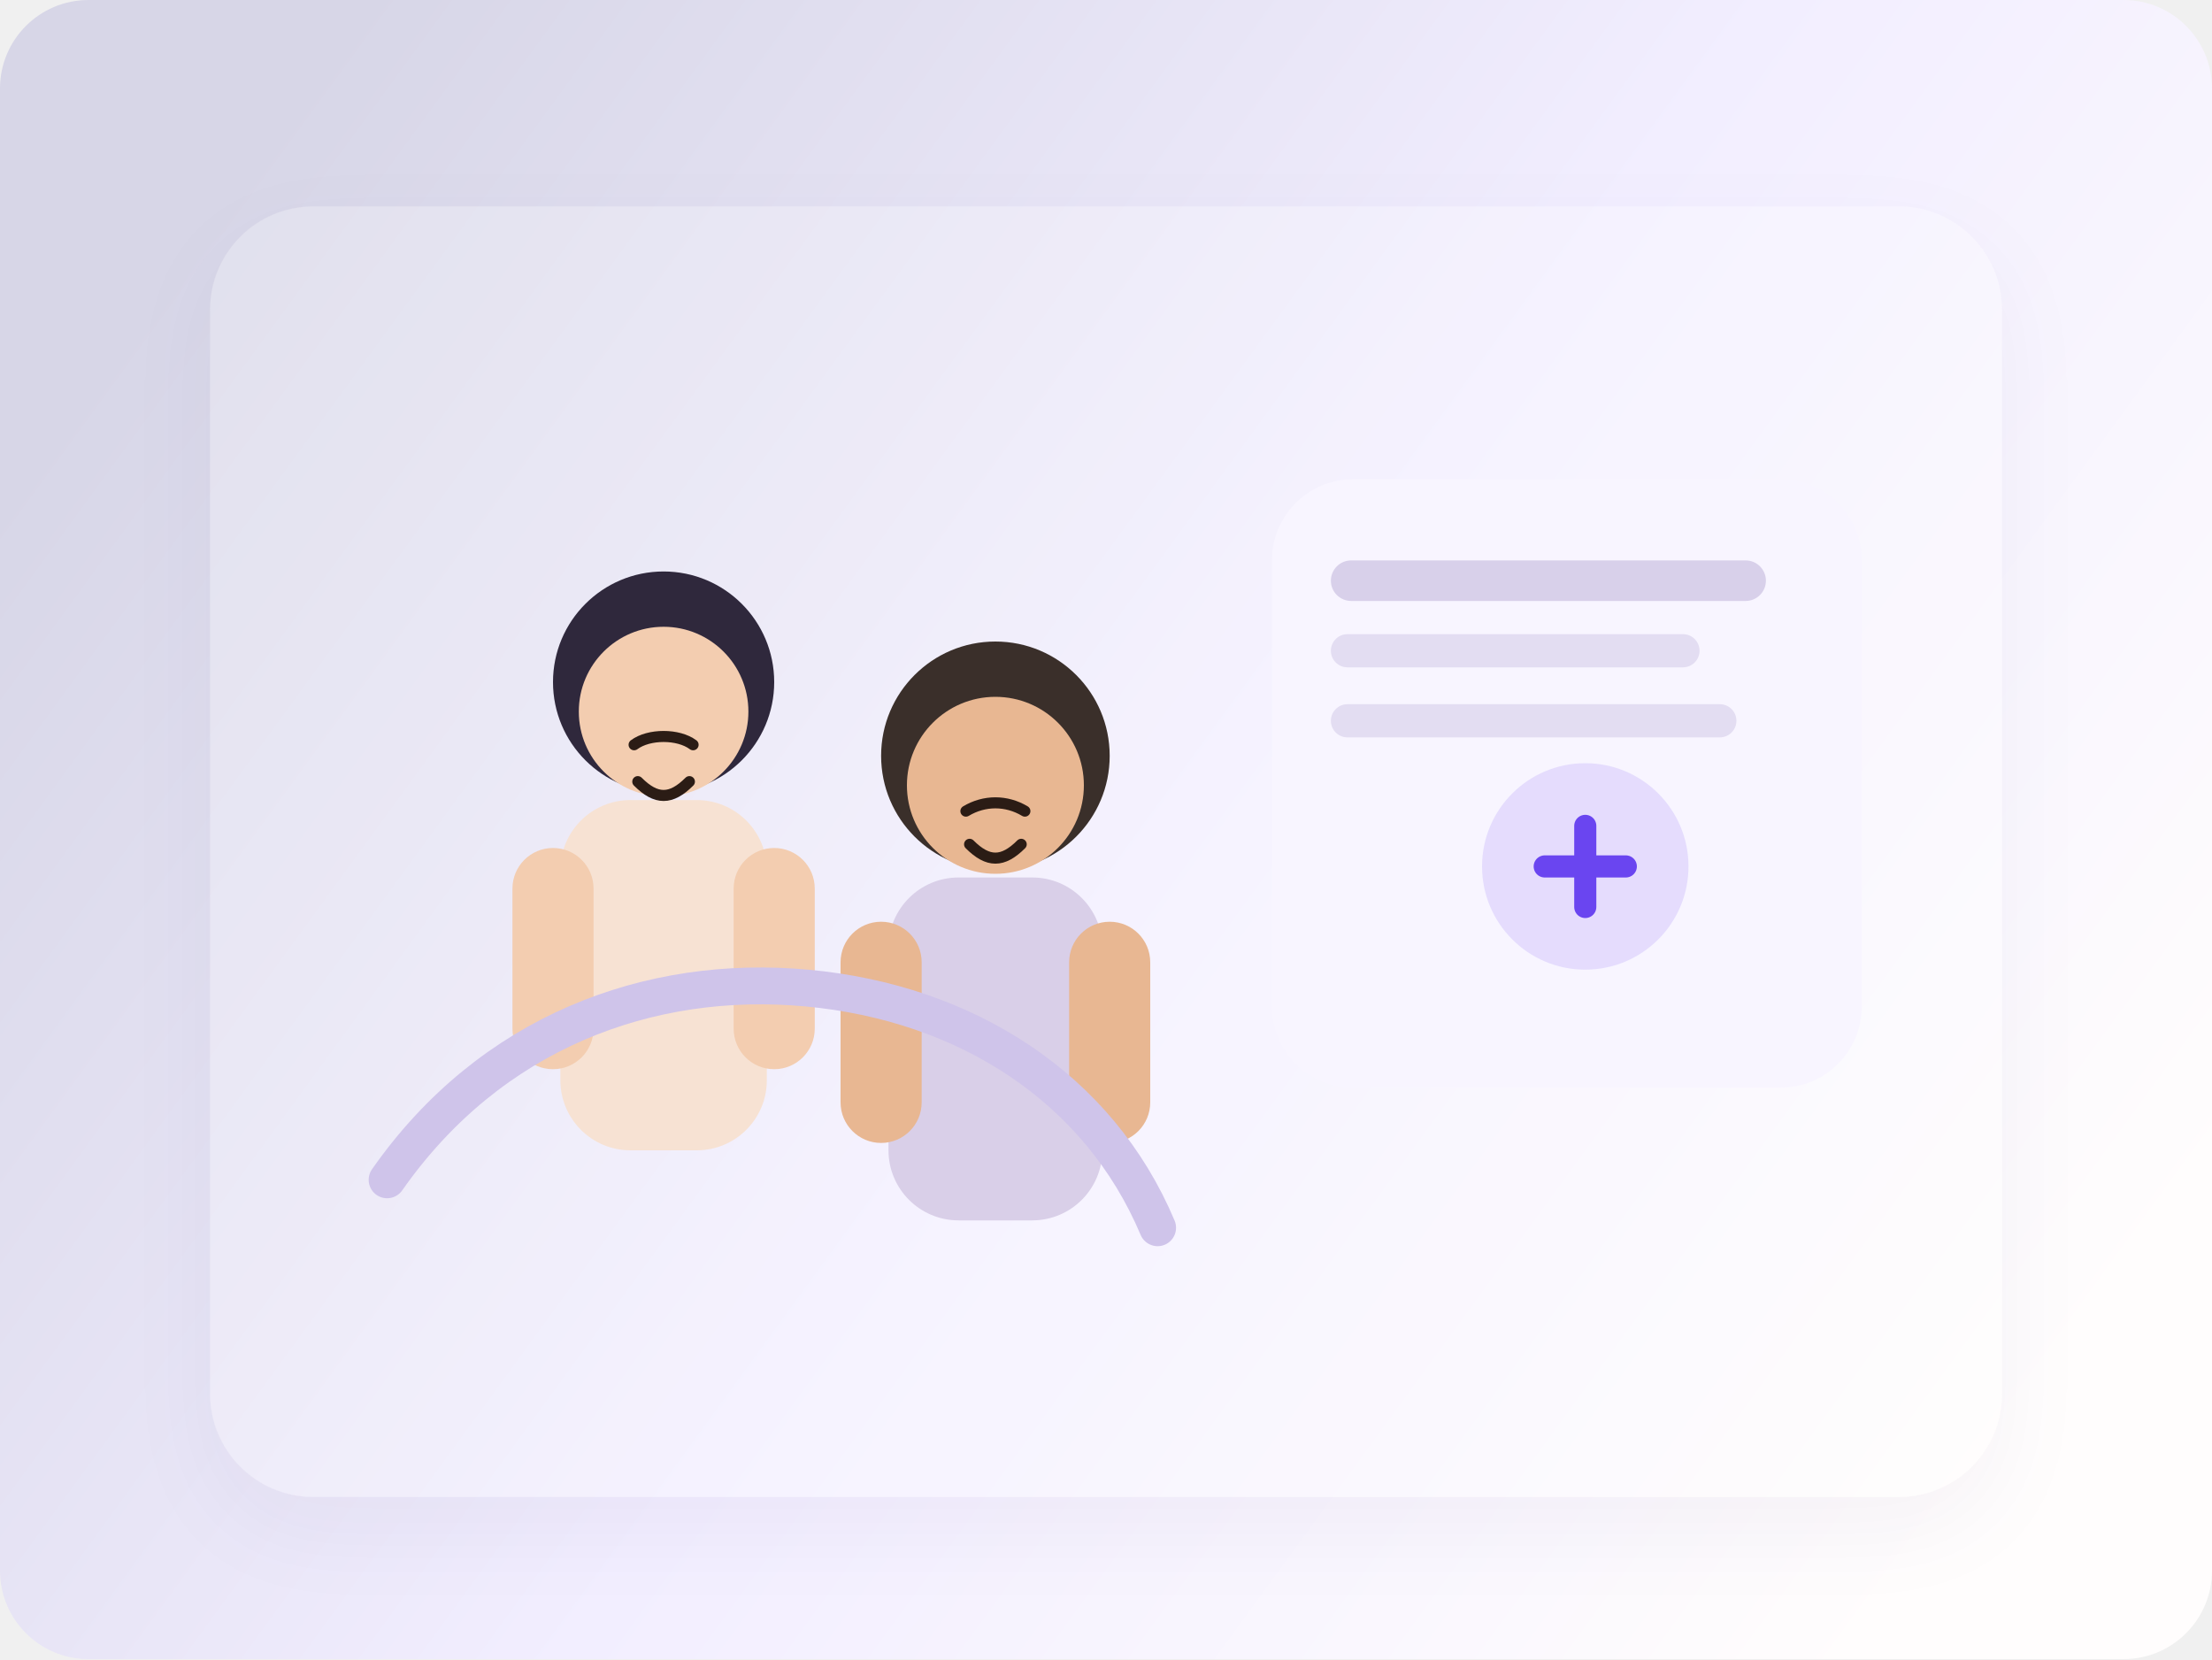
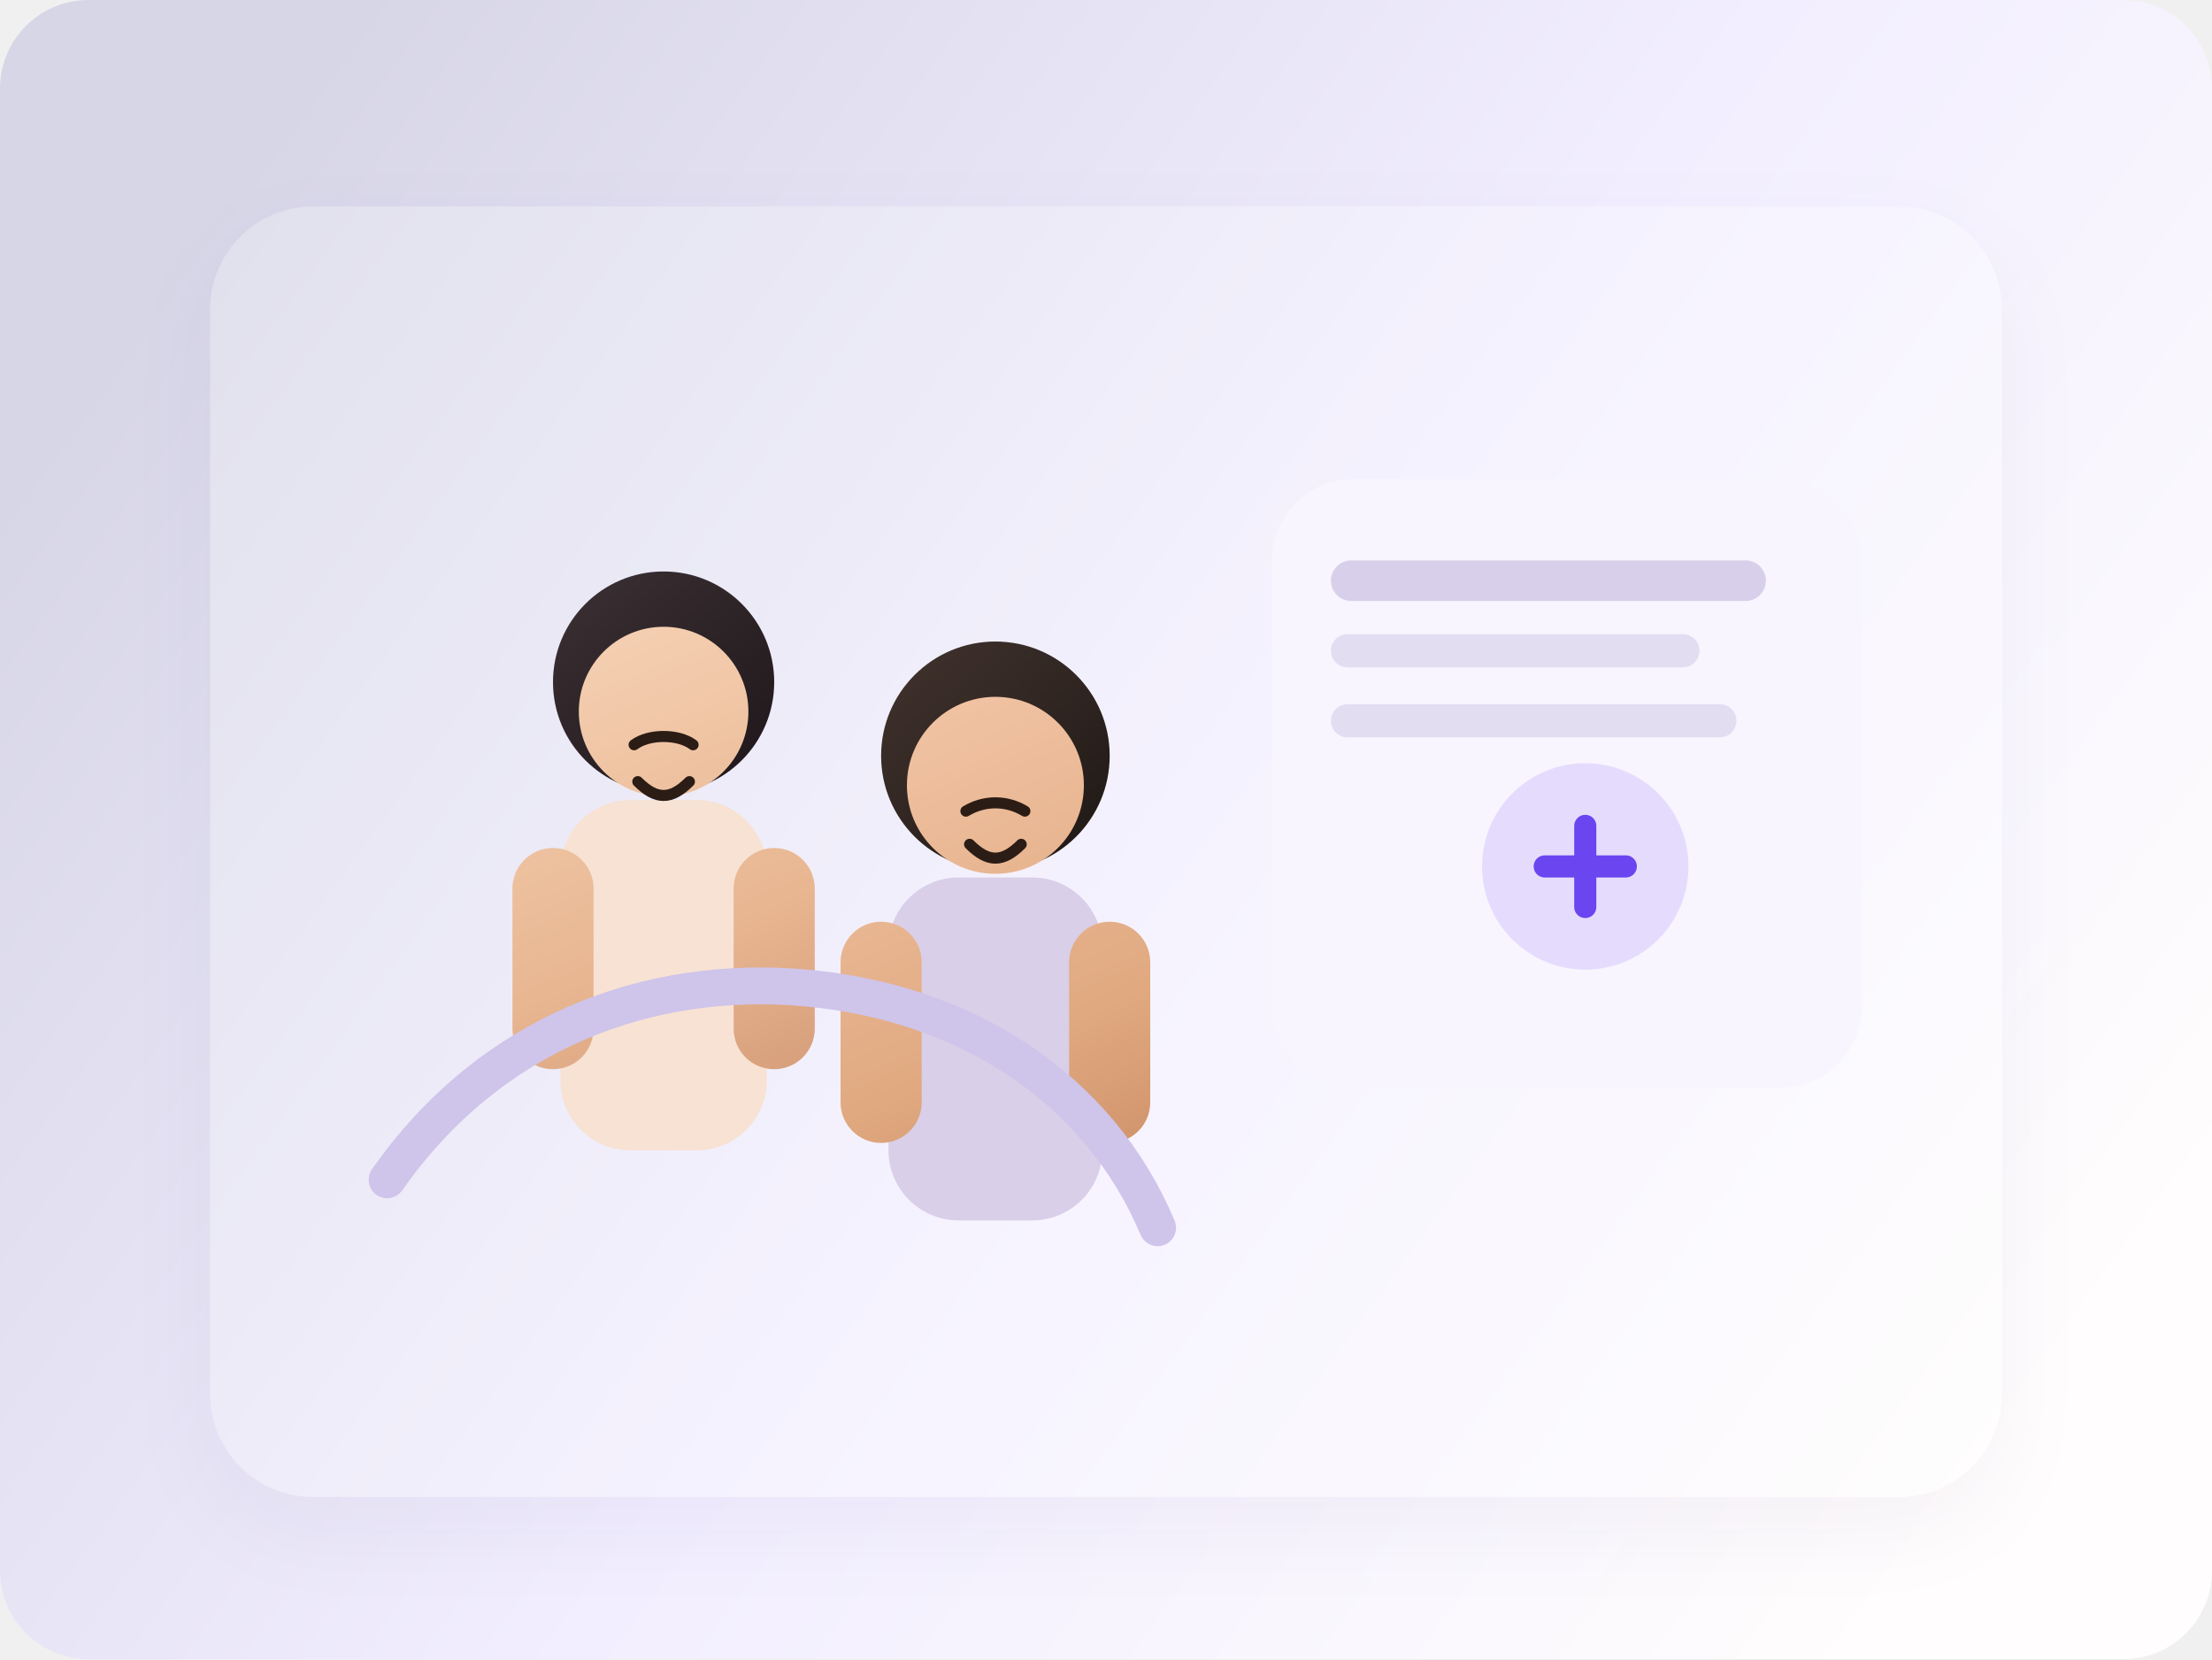
<svg xmlns="http://www.w3.org/2000/svg" width="1200" height="900" viewBox="0 0 1200 900" fill="none">
  <defs>
    <linearGradient id="bg" x1="110" y1="120" x2="1070" y2="820" gradientUnits="userSpaceOnUse">
      <stop stop-color="#D7D6E7" />
      <stop offset="0.52" stop-color="#F2EEFF" />
      <stop offset="1" stop-color="#FFFDFD" />
+     </linearGradient>
+     <linearGradient id="skin" x1="300" y1="320" x2="440" y2="660" gradientUnits="userSpaceOnUse">
+       <stop stop-color="#F7D4B8" />
+       <stop offset="0.55" stop-color="#E8B691" />
+       <stop offset="1" stop-color="#C98C69" />
+     </linearGradient>
+     <linearGradient id="skin-2" x1="500" y1="360" x2="640" y2="680" gradientUnits="userSpaceOnUse">
+       <stop stop-color="#F3C6A8" />
+       <stop offset="0.6" stop-color="#E0A980" />
+       <stop offset="1" stop-color="#C6845F" />
+     </linearGradient>
+     <linearGradient id="hair" x1="320" y1="300" x2="420" y2="420" gradientUnits="userSpaceOnUse">
+       <stop stop-color="#3B3034" />
+       <stop offset="1" stop-color="#1F171B" />
+     </linearGradient>
+     <linearGradient id="hair-2" x1="520" y1="330" x2="620" y2="440" gradientUnits="userSpaceOnUse">
+       <stop stop-color="#3F312C" />
+       <stop offset="1" stop-color="#201916" />
    </linearGradient>
    <filter id="shadow" x="0" y="0" width="1200" height="900" filterUnits="userSpaceOnUse">
      <feDropShadow dx="0" dy="18" stdDeviation="24" flood-color="#2C1E5A" flood-opacity="0.16" />
    </filter>
  </defs>
  <rect width="1200" height="900" rx="48" fill="url(#bg)" />
  <rect x="114" y="112" width="972" height="700" rx="56" fill="#FFFFFF" opacity="0.24" filter="url(#shadow)" />
  <g>
-     <circle cx="360" cy="370" r="60" fill="#2F283C" />
-     <circle cx="360" cy="386" r="46" fill="#F3CDB0" />
+     <circle cx="360" cy="370" r="60" fill="url(#hair)" />
+     <circle cx="360" cy="386" r="46" fill="url(#skin)" />
    <rect x="304" y="434" width="112" height="190" rx="38" fill="#F7E2D3" />
-     <rect x="278" y="460" width="44" height="120" rx="22" fill="#F3CDB0" />
-     <rect x="398" y="460" width="44" height="120" rx="22" fill="#F3CDB0" />
+     <rect x="278" y="460" width="44" height="120" rx="22" fill="url(#skin)" />
+     <rect x="398" y="460" width="44" height="120" rx="22" fill="url(#skin)" />
    <path d="M344 404C352 398 368 398 376 404" stroke="#2B1C15" stroke-width="6" stroke-linecap="round" />
    <path d="M346 424C356 434 364 434 374 424" stroke="#2B1C15" stroke-width="6" stroke-linecap="round" />
  </g>
  <g>
-     <circle cx="540" cy="410" r="62" fill="#3A2F2A" />
-     <circle cx="540" cy="426" r="48" fill="#E8B792" />
+     <circle cx="540" cy="410" r="62" fill="url(#hair-2)" />
+     <circle cx="540" cy="426" r="48" fill="url(#skin-2)" />
    <rect x="482" y="476" width="116" height="186" rx="38" fill="#D9CFE8" />
-     <rect x="456" y="500" width="44" height="120" rx="22" fill="#E8B792" />
-     <rect x="580" y="500" width="44" height="120" rx="22" fill="#E8B792" />
+     <rect x="456" y="500" width="44" height="120" rx="22" fill="url(#skin-2)" />
+     <rect x="580" y="500" width="44" height="120" rx="22" fill="url(#skin-2)" />
    <path d="M524 440C534 434 546 434 556 440" stroke="#2B1C15" stroke-width="6" stroke-linecap="round" />
    <path d="M526 458C536 468 544 468 554 458" stroke="#2B1C15" stroke-width="6" stroke-linecap="round" />
  </g>
  <g>
    <rect x="690" y="260" width="320" height="330" rx="44" fill="#F8F5FF" />
    <rect x="722" y="304" width="236" height="22" rx="11" fill="#D8D0EA" />
    <rect x="722" y="344" width="200" height="18" rx="9" fill="#E3DDF2" />
    <rect x="722" y="382" width="220" height="18" rx="9" fill="#E3DDF2" />
    <circle cx="860" cy="470" r="56" fill="#6A45F0" opacity="0.14" />
    <path d="M838 470H882" stroke="#6A45F0" stroke-width="12" stroke-linecap="round" />
    <path d="M860 448V492" stroke="#6A45F0" stroke-width="12" stroke-linecap="round" />
  </g>
  <path d="M210 640C266 560 352 528 438 536C524 544 596 590 628 666" stroke="#CFC4EA" stroke-width="20" stroke-linecap="round" />
</svg>
